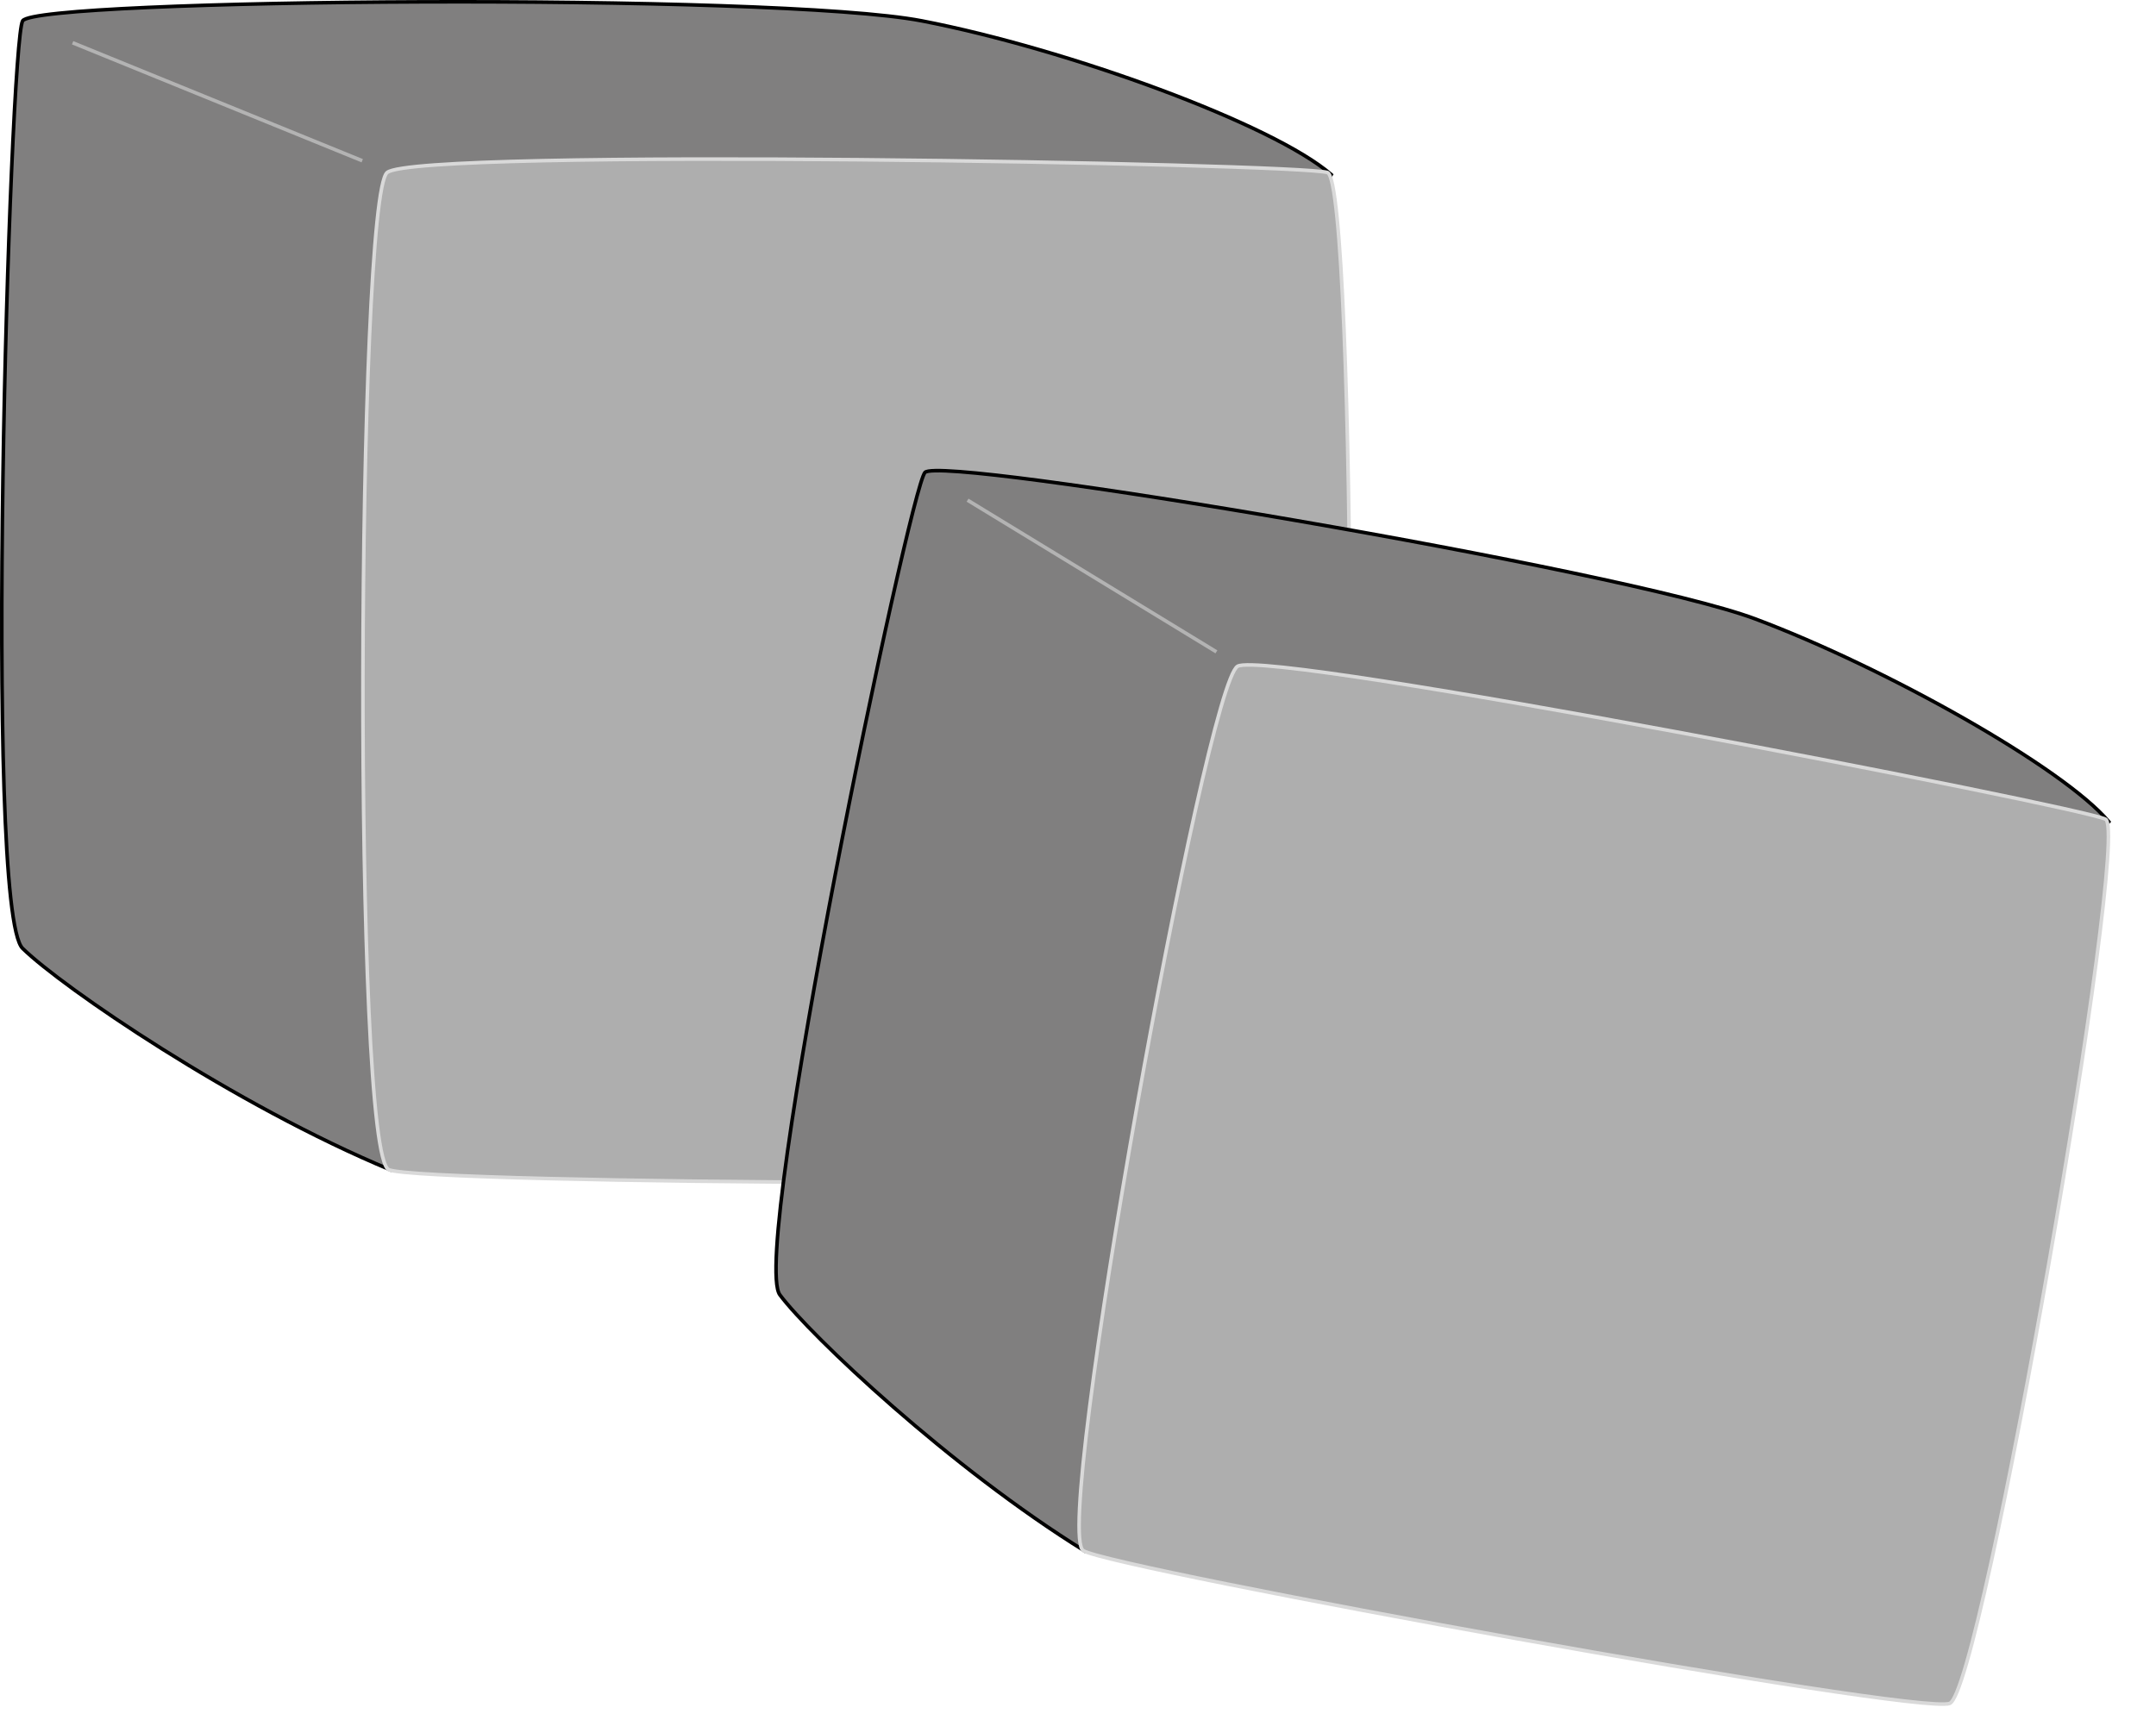
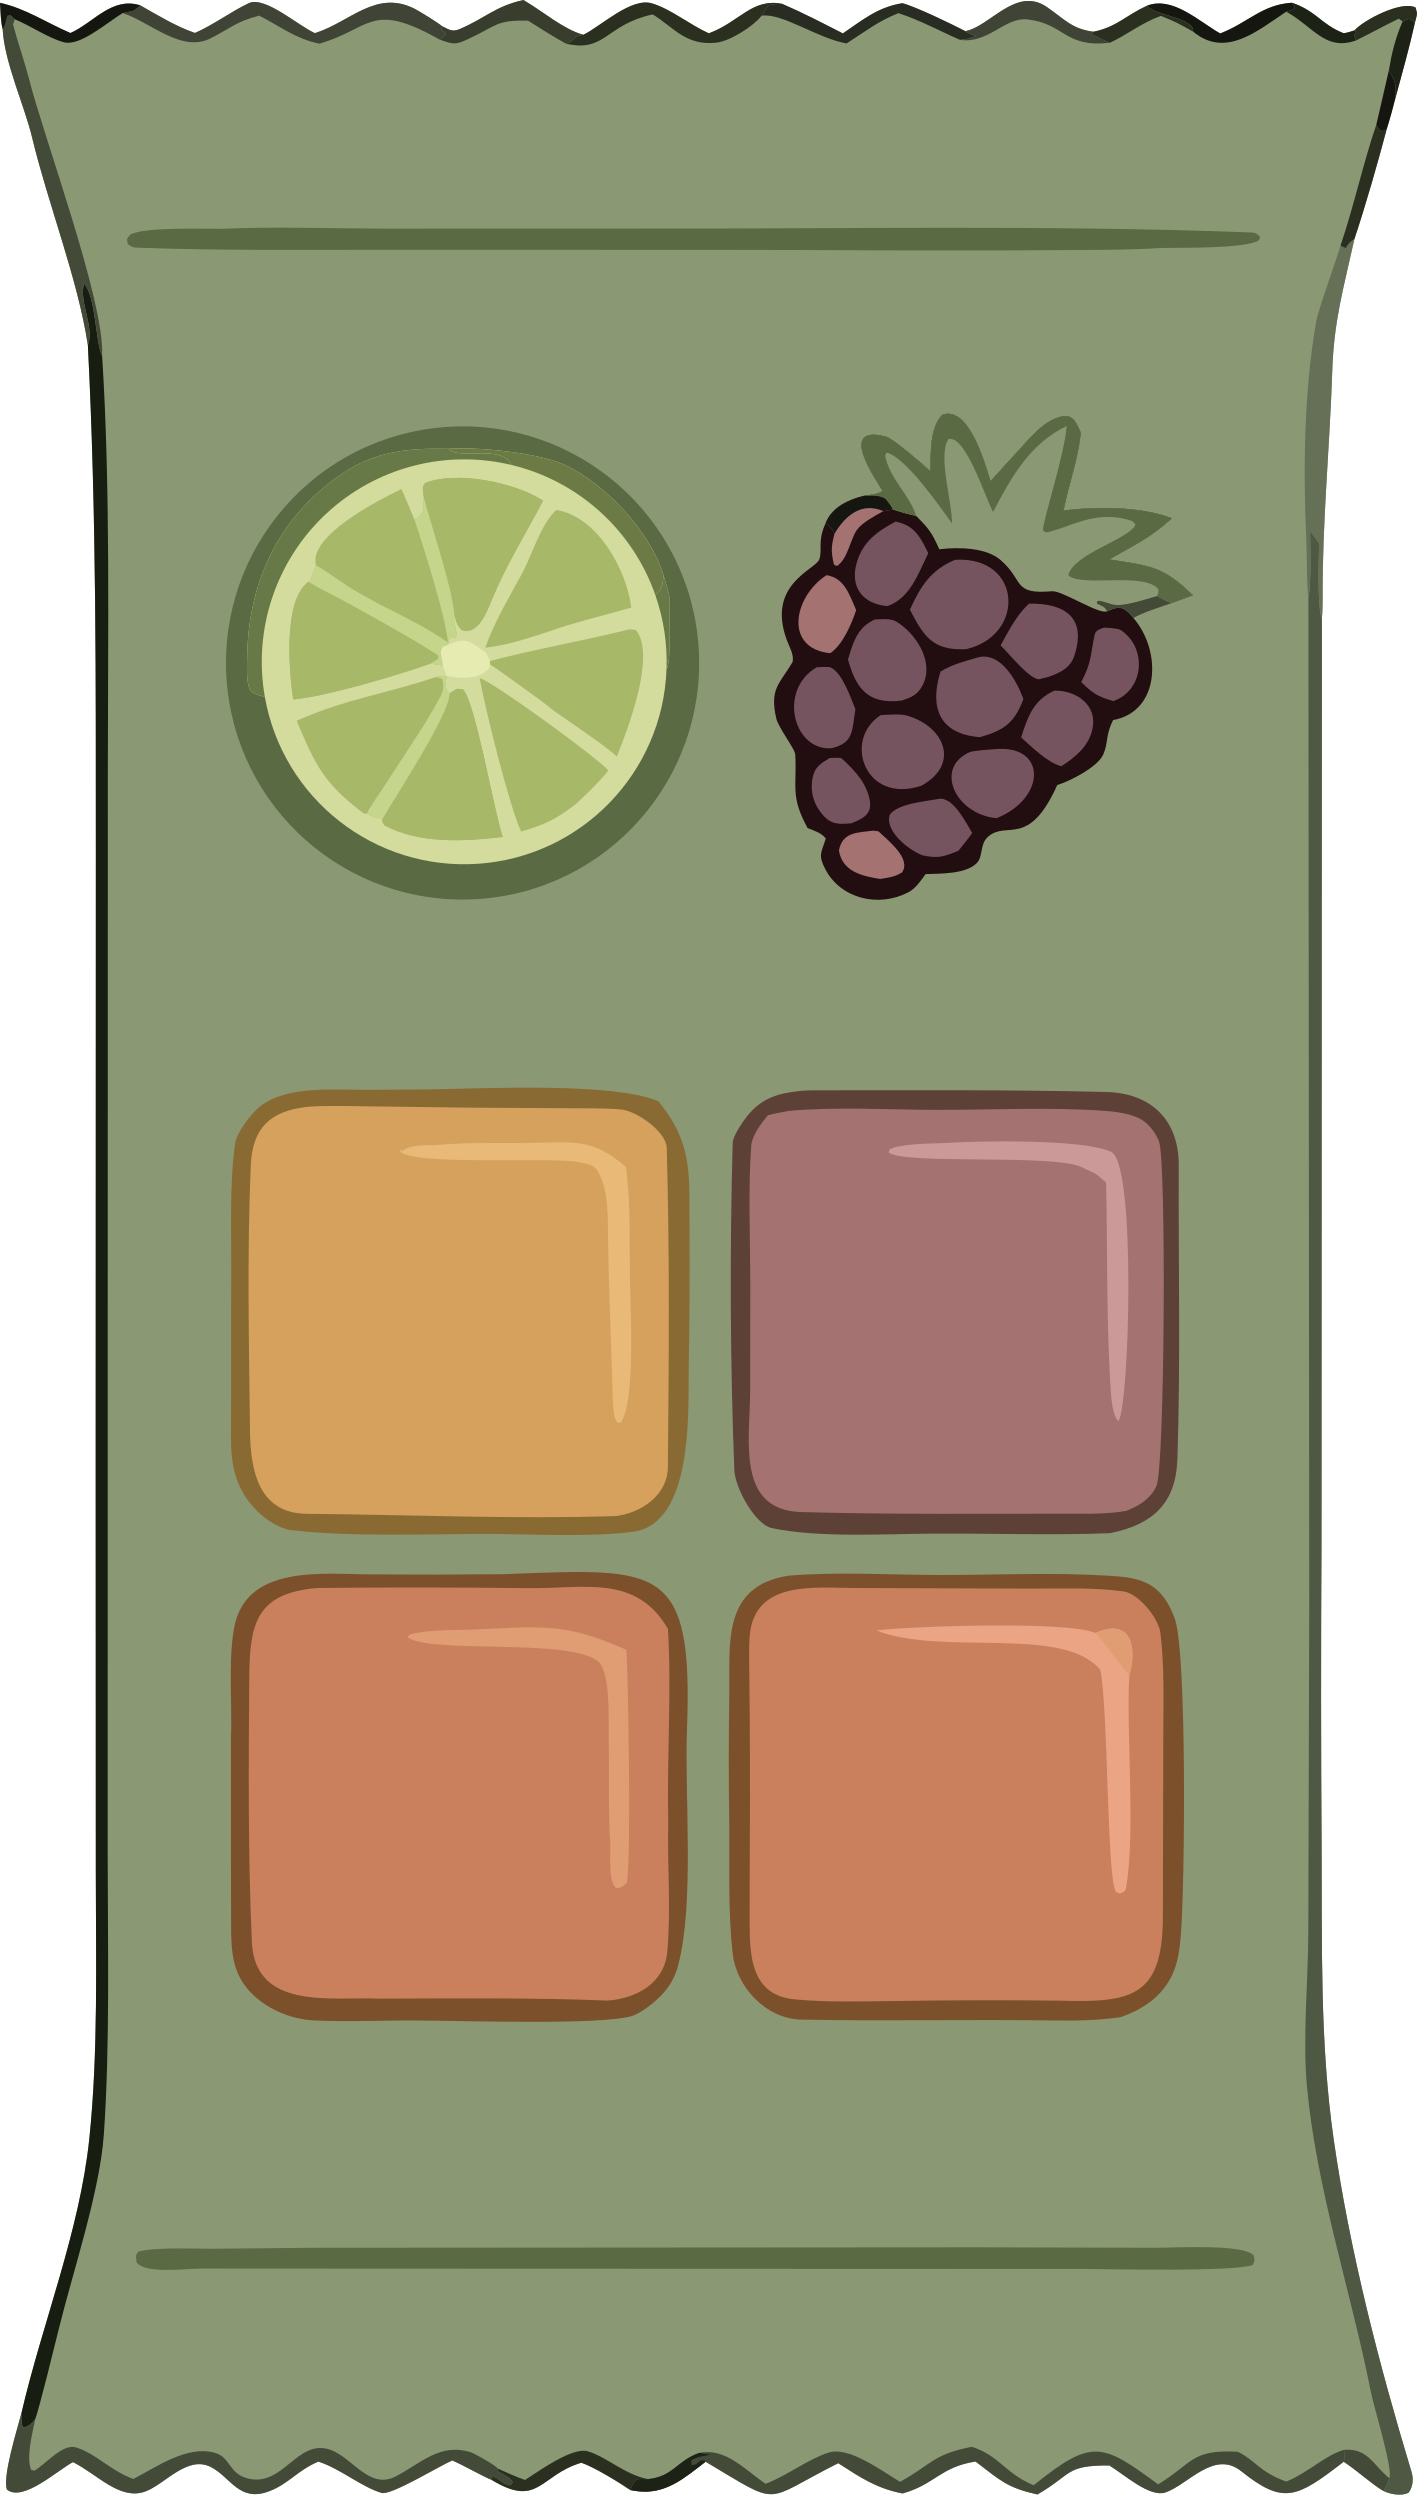
- <svg xmlns="http://www.w3.org/2000/svg" width="603" height="481" viewBox="0 0 603 481" fill="none">
-   <path d="M257.833 5.839C298.766 13.752 356.228 34.797 372.333 48.84L231.832 282.839L109.332 327.339C65.445 309.11 17.413 276.179 6.332 265.339C-4.748 254.5 2.709 12.119 6.332 5.839C9.956 -0.44 216.899 -2.073 257.833 5.839Z" fill="#807F7F" stroke="black" />
-   <path d="M371.275 327.265C362.361 332.687 119.032 331.253 108.775 327.265C98.519 323.277 99.806 55.278 108.275 48.265C116.745 41.252 363.284 45.712 371.275 48.265C379.267 50.818 380.19 321.843 371.275 327.265Z" fill="#D9D9D9" />
-   <path d="M371.275 327.265C362.361 332.687 119.032 331.253 108.775 327.265C98.519 323.277 99.806 55.278 108.275 48.265C116.745 41.252 363.284 45.712 371.275 48.265C379.267 50.818 380.19 321.843 371.275 327.265Z" fill="black" fill-opacity="0.2" />
-   <path d="M371.275 327.265C362.361 332.687 119.032 331.253 108.775 327.265C98.519 323.277 99.806 55.278 108.275 48.265C116.745 41.252 363.284 45.712 371.275 48.265C379.267 50.818 380.19 321.843 371.275 327.265Z" stroke="#D9D9D9" />
-   <line x1="101.311" y1="44.963" x2="20.311" y2="11.963" stroke="#B3B3B3" />
-   <path d="M490.83 173.116C527.376 186.793 577.126 214.805 589.795 229.876L423.528 414.472L303.499 433.988C265.839 410.683 226.652 373.669 218.119 362.255C209.587 350.841 254.361 137.161 258.687 132.183C263.014 127.205 454.284 159.439 490.83 173.116Z" fill="#807F7F" stroke="black" />
-   <path d="M545.293 476.555C536.217 479.911 311.841 439.037 302.997 433.831C294.153 428.626 337.238 191.228 346.152 186.389C355.066 181.55 581.932 225.63 588.91 229.194C595.887 232.758 554.369 473.198 545.293 476.555Z" fill="#D9D9D9" />
-   <path d="M545.293 476.555C536.217 479.911 311.841 439.037 302.997 433.831C294.153 428.626 337.238 191.228 346.152 186.389C355.066 181.55 581.932 225.63 588.91 229.194C595.887 232.758 554.369 473.198 545.293 476.555Z" fill="black" fill-opacity="0.2" />
-   <path d="M545.293 476.555C536.217 479.911 311.841 439.037 302.997 433.831C294.153 428.626 337.238 191.228 346.152 186.389C355.066 181.55 581.932 225.63 588.91 229.194C595.887 232.758 554.369 473.198 545.293 476.555Z" stroke="#D9D9D9" />
-   <line y1="-0.5" x2="81.525" y2="-0.5" transform="matrix(-0.853808 -0.520587 0.544409 -0.83882 340.486 181.949)" stroke="#B3B3B3" />
+ <svg xmlns="http://www.w3.org/2000/svg" width="147" height="258" viewBox="0 0 147 258" fill="none">
+   <path d="M45.621 2.703C46.292 3.023 46.652 3.335 47.419 3.009C50.082 1.874 51.074 0.658 54.014 0C56.001 1.154 58.197 3.065 60.207 3.59C62.021 2.701 65.124 -0.295 67.281 0.346C69.221 0.923 71.164 2.544 73.152 3.439C76.336 2.259 77.593 -0.209 80.709 0.391C82.881 1.327 84.881 2.372 86.982 3.449C89.073 2.027 90.575 0.748 93.114 0.329C94.36 0.623 98.271 2.502 99.611 3.212C102.131 2.781 104.84 -1.469 108.032 0.722C109.832 1.957 110.63 3.001 112.842 3.273C115.21 2.804 116.17 1.599 118.36 0.594C120.984 -0.448 123.689 2.181 125.922 3.452C128.788 2.354 130.24 0.465 133.34 0.282C135.867 1.154 136.336 2.497 138.602 3.402C138.781 3.474 139.557 3.211 139.794 3.131C140.615 2.142 144.633 -0.006 146.095 0.783C146.333 1.588 146.229 1.445 146.013 2.368C145.447 4.93 144.714 7.524 144.025 10.061C143.73 11.201 143.456 12.227 143.102 13.354C142.218 16.69 140.875 21.408 139.775 24.666C138.675 29.672 137.655 33.067 137.488 38.286C137.238 46.075 136.45 53.882 136.496 61.696C136.492 62.393 136.484 63.15 136.419 63.844L136.38 159.446C136.317 169.856 136.321 180.266 136.392 190.678C136.45 200.774 136.197 210.784 137.641 220.818C139.301 232.345 142.295 243.932 145.661 255.072C145.891 255.831 145.829 256.575 145.383 257.232C144.656 257.648 143.435 257.402 142.722 257.045C141.495 256.309 140.072 254.974 138.669 254.053C133.81 257.802 132.476 258.528 128.085 255.021C125.303 252.798 122.601 256.418 120.287 257.217C118.659 257.779 116.032 255.372 114.472 254.432C109.912 254.426 110.726 255.302 107.06 257.431C103.877 256.711 103.277 255.997 100.674 254.03C97.056 254.58 96.443 256.422 93.141 257.324C90.476 256.817 88.749 255.649 86.504 254.201C78.537 258.208 80.789 258.774 72.815 254.049C70.616 255.745 68.682 257.449 65.784 257.09C65.539 257.059 65.294 257.021 65.05 256.975C63.855 256.157 61.279 254.584 59.993 254.154C55.686 255.439 55.58 258.864 50.743 255.929C49.828 255.566 47.923 254.463 46.679 253.918C45.51 254.393 40.371 257.545 39.399 257.271C37.422 256.717 35.167 254.808 32.949 254.067L32.853 254.037C30.683 254.951 29.771 256.358 27.743 257.111C24.676 258.251 23.812 255.655 21.776 254.605C19.34 253.345 17.055 256.356 15.009 257.117C12.384 258.089 10.046 255.345 7.534 254.09C5.975 254.888 2.374 258.265 0.709 256.92C0.252 255.544 1.771 250.714 2.202 249.08C4.345 239.802 8.224 230.305 9.222 220.677C10.152 211.692 9.888 202.263 9.887 193.217L9.874 151.391L9.891 88.197C9.883 70.435 9.97 53.376 9.07 35.635C8.022 28.745 4.961 21.064 3.31 14.179C2.523 10.901 0.443 6.383 0.278 3.04C0.077 2.31 0.048 1.084 0 0.292C2.626 0.865 4.726 2.31 7.268 3.408C9.652 2.352 11.551 -0.378 14.479 0.554C16.282 1.577 18.169 2.733 20.121 3.402C22.069 2.539 23.822 1.206 25.67 0.33C27.325 -0.454 30.796 2.669 32.494 3.419L32.588 3.39C36.124 2.265 38.83 -1.122 42.811 0.918C43.286 1.161 45.244 2.365 45.621 2.703Z" fill="#8B9874" />
+   <path d="M135.203 54.796C135.507 55.202 135.841 55.633 136.128 56.047C136.108 57.722 135.927 62.618 136.419 63.844L136.38 159.446C136.317 169.856 136.321 180.266 136.392 190.678C136.45 200.774 136.197 210.784 137.641 220.818C139.301 232.346 142.295 243.932 145.661 255.072C145.891 255.831 145.829 256.576 145.383 257.232C144.656 257.648 143.435 257.402 142.722 257.045C143.049 256.713 143.196 256.2 143.372 255.751C143.82 255.007 141.781 248.391 141.486 246.904C139.419 236.449 135.859 225.937 134.877 215.328C134.427 210.462 134.984 204.617 135.017 199.652L135.115 165.455L135.026 61.684C135.338 60.351 135.212 56.355 135.203 54.796Z" fill="#4F5842" />
+   <path d="M9.07 35.635C9.772 33.72 8.128 31.236 8.67 29.259C9.908 30.588 9.828 35.276 10.541 36.724C11.415 50.568 11.128 65.55 11.128 79.473L11.115 142.708L11.113 191.482C11.116 200.856 11.359 211.013 10.717 220.277C10.31 226.156 7.485 234.569 6.069 240.342C5.724 241.746 4.011 248.725 3.634 249.654C3.323 250.064 2.851 250.528 2.338 250.511C2.198 249.927 2.209 249.666 2.202 249.08C4.345 239.802 8.224 230.305 9.222 220.677C10.152 211.692 9.888 202.263 9.887 193.217L9.874 151.391L9.891 88.197C9.883 70.435 9.97 53.376 9.07 35.635Z" fill="#171D10" />
+   <path d="M100.289 252.509C103.153 253.423 103.694 255.236 106.671 256.477C112.722 251.611 113.721 252.117 119.522 256.387C123.105 254.199 122.924 252.755 127.73 253.019C129.627 253.944 129.952 255.099 132.745 256.1C135.047 255.156 136.767 253.372 138.705 252.823C138.72 253.173 138.784 253.743 138.669 254.053C133.81 257.802 132.476 258.528 128.085 255.021C125.303 252.798 122.601 256.418 120.287 257.217C118.659 257.779 116.032 255.372 114.472 254.432C109.912 254.426 110.726 255.302 107.06 257.431C103.877 256.711 103.277 255.997 100.674 254.031C97.056 254.58 96.443 256.422 93.141 257.324C90.476 256.818 88.749 255.649 86.504 254.201C78.537 258.208 80.789 258.774 72.815 254.049C70.616 255.745 68.682 257.449 65.784 257.09C65.539 257.06 65.294 257.021 65.05 256.975C65.602 255.702 65.586 255.831 66.868 255.848C69.449 255.599 69.84 253.963 72.147 253.145C74.814 252.552 76.874 254.863 79.007 256.332C81.213 255.487 83.359 253.805 85.496 253.11C87.599 252.429 90.9 254.945 92.889 256.124C96.137 254.342 96.226 253.303 100.289 252.509Z" fill="#444A38" />
+   <path d="M66.868 255.847C69.449 255.599 69.84 253.963 72.147 253.145L73.32 253.335C72.619 253.458 71.915 253.51 71.343 253.916L71.361 254.408C71.226 254.135 71.267 254.287 71.349 253.92L71.367 254.414C71.831 254.377 71.906 254.252 72.284 253.934L72.663 253.909L72.815 254.049C70.616 255.745 68.682 257.449 65.784 257.09C65.539 257.059 65.294 257.021 65.05 256.975C65.602 255.702 65.586 255.831 66.868 255.847Z" fill="#1D2217" />
+   <path d="M2.202 249.08C2.209 249.666 2.198 249.927 2.338 250.511C2.851 250.528 3.323 250.064 3.634 249.654C3.351 251.049 2.684 253.639 3.213 254.882L3.553 254.972C4.801 254.231 6.501 252.105 7.913 252.589C10.069 253.323 11.326 254.935 13.763 255.831C16.206 254.555 19.36 252.314 22.203 253.138C23.849 253.616 23.572 255.357 25.734 255.815C29.241 256.555 30.68 251.754 33.968 252.775C36.363 253.52 38.089 257.051 40.897 255.534C43.423 254.219 45.421 252.076 48.553 253.067C49.034 253.218 51.15 254.426 51.402 254.771L51.396 255.052C51.959 255.38 52.695 255.671 52.931 256.178L52.674 256.5C51.624 256.305 51.354 255.521 50.761 255.63L50.743 255.929C49.828 255.566 47.923 254.463 46.679 253.918C45.51 254.393 40.371 257.546 39.399 257.271C37.422 256.717 35.167 254.808 32.949 254.067L32.853 254.037C30.683 254.951 29.771 256.358 27.743 257.111C24.676 258.251 23.812 255.655 21.776 254.605C19.34 253.346 17.055 256.356 15.009 257.117C12.384 258.089 10.046 255.345 7.534 254.09C5.975 254.888 2.374 258.265 0.709 256.92C0.252 255.544 1.771 250.714 2.202 249.08Z" fill="#444A38" />
+   <path d="M138.341 25.347C138.457 25.425 138.745 25.55 138.884 25.616C139.156 25.118 139.306 24.985 139.775 24.666C138.675 29.672 137.655 33.067 137.488 38.286C137.238 46.075 136.45 53.882 136.496 61.696C136.492 62.393 136.484 63.15 136.419 63.844C135.927 62.618 136.108 57.722 136.128 56.047C135.841 55.633 135.507 55.202 135.203 54.796C135.212 56.355 135.338 60.351 135.026 61.684C134.819 60.109 134.889 57.312 134.806 55.543C134.473 48.406 134.594 40.366 135.803 33.313C136.037 31.943 137.81 27.132 138.341 25.347Z" fill="#667056" />
+   <path d="M0.278 3.04C0.586 2.572 0.627 2.192 0.751 1.647L1.066 1.553L1.526 1.993C1.478 2.127 1.419 2.294 1.347 2.495C1.723 4.024 2.597 6.562 2.957 7.997C4.522 14.23 10.818 31.099 10.541 36.724C9.828 35.276 9.908 30.588 8.67 29.259C8.128 31.236 9.772 33.72 9.07 35.635C8.022 28.745 4.961 21.064 3.31 14.179C2.523 10.901 0.443 6.383 0.278 3.04Z" fill="#444A38" />
+   <path d="M32.494 3.419L32.588 3.39C36.124 2.265 38.83 -1.122 42.811 0.918C43.286 1.161 45.244 2.365 45.621 2.703L45.564 3.075L46.04 3.476C45.757 3.854 45.773 3.838 45.37 4.085L44.915 3.834C38.256 0.189 38.212 2.971 32.979 4.507C30.499 4.012 29.035 2.78 26.743 1.611C24.261 2.283 23.966 2.82 21.728 3.958C18.786 5.455 15.677 2.419 12.835 1.409L12.658 1.347C13.866 1.068 13.672 1.279 14.479 0.554C16.282 1.577 18.169 2.733 20.121 3.402C22.069 2.539 23.822 1.206 25.67 0.33C27.325 -0.454 30.796 2.669 32.494 3.419Z" fill="#3F4437" />
+   <path d="M73.152 3.439C76.336 2.259 77.593 -0.209 80.709 0.391C79.344 0.473 79.308 0.34 78.597 1.621C77.789 2.678 75.341 4.272 73.858 4.413C70.748 4.708 69.545 2.835 67.364 1.487C62.496 2.529 62.468 5.48 58.396 4.496C59.426 4.161 59.136 3.728 60.207 3.59C62.021 2.701 65.124 -0.295 67.281 0.346C69.221 0.923 71.164 2.544 73.152 3.439Z" fill="#2A2F1F" />
+   <path d="M86.982 3.449C89.073 2.027 90.575 0.748 93.114 0.329C94.36 0.623 98.271 2.502 99.611 3.212C99.998 3.496 100.303 3.593 100.752 3.739L100.084 3.949L100.228 3.686L100.166 3.973L99.075 4.114C96.953 3.193 94.889 2.052 92.711 1.358C90.559 2.225 89.301 3.249 87.365 4.486C84.327 3.943 80.689 1.299 78.597 1.621C79.308 0.34 79.344 0.473 80.709 0.391C82.881 1.327 84.881 2.372 86.982 3.449Z" fill="#282C23" />
+   <path d="M45.621 2.703C46.292 3.023 46.652 3.335 47.419 3.009C50.082 1.874 51.074 0.658 54.014 0C56.001 1.154 58.197 3.065 60.207 3.59C59.136 3.728 59.426 4.161 58.396 4.496C57.076 3.775 55.777 2.936 54.5 2.136C51.214 2.048 51.325 2.625 48.387 3.997C46.958 4.665 46.823 4.59 45.37 4.085C45.773 3.838 45.757 3.854 46.04 3.476L45.564 3.075L45.621 2.703Z" fill="#383D2D" />
+   <path d="M99.611 3.212C102.131 2.781 104.84 -1.469 108.032 0.722C109.832 1.957 110.63 3.001 112.842 3.273L112.655 3.518C113.161 3.768 114.055 4.241 114.55 4.41C109.826 4.968 109.884 2.42 106.021 2.004C103.682 1.752 102.012 4.541 99.075 4.114L100.166 3.973L100.228 3.686L100.084 3.949L100.752 3.739C100.303 3.593 99.998 3.496 99.611 3.212Z" fill="#404436" />
+   <path d="M54.184 255.934C55.622 255.013 59.085 252.49 60.675 252.978C62.675 253.594 64.469 255.368 66.868 255.847C65.586 255.831 65.602 255.702 65.05 256.975C63.855 256.157 61.279 254.584 59.993 254.154C55.686 255.439 55.58 258.864 50.743 255.93L50.761 255.63C51.354 255.521 51.624 256.305 52.674 256.5L52.931 256.178C52.695 255.671 51.959 255.38 51.396 255.052L51.402 254.771C52.241 255.138 53.335 255.655 54.184 255.934Z" fill="#2A2F1F" />
+   <path d="M125.922 3.452C128.788 2.354 130.24 0.465 133.34 0.282L133.635 0.812C133.353 1.111 133.156 1.107 132.736 1.207C129.671 3.249 126.47 6.009 123.136 3.272C123.278 1.83 119.124 1.588 118.36 0.594C120.984 -0.448 123.689 2.181 125.922 3.452Z" fill="#151610" />
+   <path d="M7.268 3.408C9.652 2.352 11.551 -0.378 14.479 0.554C13.672 1.279 13.866 1.068 12.658 1.347C10.955 2.399 8.234 4.813 6.576 4.358C4.933 3.907 3.163 2.652 1.526 1.993L1.066 1.553L0.751 1.647C0.627 2.192 0.586 2.572 0.278 3.04C0.077 2.31 0.048 1.084 0 0.292C2.626 0.865 4.726 2.31 7.268 3.408Z" fill="#151610" />
+   <path d="M138.341 25.348C139.729 21.26 140.711 16.712 142.033 12.884L142.407 13.471C142.904 13.513 142.683 13.564 143.102 13.354C142.218 16.69 140.875 21.408 139.775 24.666C139.307 24.985 139.156 25.118 138.884 25.616C138.745 25.55 138.457 25.425 138.341 25.348Z" fill="#2A2F1F" />
+   <path d="M112.842 3.273C115.21 2.804 116.17 1.599 118.36 0.594C119.124 1.588 123.278 1.83 123.136 3.272C121.826 2.521 121.198 2.184 119.795 1.641C117.717 2.406 116.424 3.531 114.55 4.41C114.055 4.241 113.161 3.768 112.655 3.518L112.842 3.273Z" fill="#2A2F1F" />
+   <path d="M133.34 0.282C135.867 1.154 136.336 2.497 138.602 3.402C138.781 3.474 139.557 3.211 139.794 3.131L139.973 3.35L139.748 3.617L139.941 4.177C139.838 4.212 139.735 4.244 139.631 4.274C136.682 5.145 135.448 2.694 132.736 1.207C133.156 1.107 133.353 1.111 133.635 0.812L133.34 0.282Z" fill="#1D2217" />
+   <path d="M144.744 2.215L145.366 1.935C145.619 2.061 145.862 2.14 146.013 2.368C145.447 4.931 144.714 7.524 144.025 10.061C144.074 8.711 144.064 8.423 143.323 7.296C143.634 5.433 144.001 3.948 144.744 2.215Z" fill="#1D2217" />
+   <path d="M139.794 3.131C140.615 2.142 144.633 -0.006 146.095 0.783C146.333 1.588 146.229 1.445 146.013 2.368C145.862 2.14 145.619 2.061 145.366 1.935L144.744 2.215L144.354 1.925C142.838 2.655 141.422 3.446 139.941 4.177L139.748 3.617L139.973 3.35L139.794 3.131Z" fill="#2A2F1F" />
+   <path d="M138.705 252.823C141.151 252.624 141.683 254.363 143.372 255.751C143.196 256.2 143.049 256.713 142.722 257.045C141.495 256.309 140.072 254.974 138.669 254.053C138.784 253.743 138.72 253.173 138.705 252.823Z" fill="#444A38" />
+   <path d="M143.323 7.296C144.064 8.423 144.074 8.711 144.025 10.061C143.73 11.201 143.456 12.227 143.102 13.353C142.683 13.564 142.904 13.513 142.407 13.471L142.033 12.884L143.323 7.296Z" fill="#151610" />
+   <path d="M52.031 162.457C52.353 162.443 52.676 162.428 52.999 162.416C68.084 161.848 71.545 161.53 70.897 178.43C70.634 185.307 71.695 196.381 69.979 202.843C69.675 204.03 69.057 205.111 68.19 205.977C67.488 206.68 66.175 207.755 65.218 208.05C62.041 209.028 47.455 208.524 43.174 208.52C39.601 208.485 35.977 208.679 32.397 208.505C30.153 208.396 27.809 207.461 26.151 205.897C24.013 203.881 23.86 201.576 23.849 198.784C23.823 192.384 23.833 185.934 23.831 179.53C23.985 175.871 23.539 171.765 24.129 168.162C25.241 161.368 33.384 162.465 38.385 162.477C42.933 162.51 47.482 162.504 52.031 162.457Z" fill="#7B502B" />
+   <path d="M32.812 163.878C40.118 163.808 47.425 163.817 54.731 163.899C60.411 163.934 65.663 162.496 68.929 168.093C69.328 174.194 68.805 181.728 68.965 188.012C68.851 192.468 69.261 197.004 68.862 201.444C68.571 204.695 65.625 206.247 62.732 206.459C54.828 206.147 47.016 206.237 39.132 206.26C34.279 206.042 26.341 207.523 25.994 200.442C25.585 191.377 25.657 182.282 25.723 173.211C25.764 167.563 26.403 164.391 32.812 163.878Z" fill="#CA805D" />
+   <path d="M48.575 168.183C55.978 167.855 58.148 167.408 64.639 170.256C64.834 172.738 65.169 192.831 64.668 194.338C64.055 194.822 64.271 194.79 63.571 194.855C62.785 194.178 62.994 191.611 62.989 190.524C62.746 186.781 62.896 182.996 62.818 179.253C62.782 177.555 63.048 172.502 61.686 171.431C58.606 169.009 44.383 170.724 42.053 168.96L42.29 168.687C44.078 168.179 46.65 168.226 48.575 168.183Z" fill="#E09C73" />
+   <path d="M44.707 112.417C50.407 112.322 63.337 111.695 67.941 113.646C71.663 118.193 71.074 121.348 71.159 127.173C71.185 132.006 71.156 136.838 71.071 141.67C71.017 145.707 71.529 157.215 65.372 158.072C61.123 158.663 54.649 158.312 50.198 158.3C44.03 158.312 36.08 158.626 29.992 157.904C28.935 157.779 27.459 156.839 26.68 156.082C24.281 153.75 23.81 151.255 23.834 148.042C23.875 142.47 23.826 137.027 23.863 131.439C23.891 127.164 23.664 122.207 24.267 118C24.415 116.965 25.581 115.429 26.302 114.671C28.869 111.97 34.162 112.471 37.691 112.471C40.03 112.465 42.369 112.447 44.707 112.417Z" fill="#896A33" />
+   <path d="M31.669 114.236C32.981 114.072 36.48 114.155 37.872 114.173L48.571 114.311L58.704 114.37C60.465 114.38 62.38 114.351 64.117 114.497C65.683 114.657 68.759 116.772 68.807 118.45C69.118 129.405 69.027 140.449 68.926 151.409C68.899 154.284 66.207 156.113 63.592 156.456C53.166 156.791 42.124 156.319 31.664 156.225C26.678 156.18 25.846 151.751 25.798 147.633C25.695 138.569 25.488 129.287 25.883 120.224C26.063 116.389 27.896 114.657 31.669 114.236Z" fill="#D6A15D" />
+   <path d="M44.999 118.166C48.635 117.824 52.484 118.035 56.135 117.922C60.028 117.802 61.611 117.871 64.598 120.437C64.617 120.565 64.635 120.692 64.651 120.82C65.092 124.29 64.943 129.022 65.024 132.578C65.088 135.374 65.566 144.865 64.044 146.829L63.724 146.828C63.294 146.297 63.316 145.466 63.258 144.759C63.064 138.696 62.802 132.646 62.736 126.574C62.717 124.754 62.639 122.446 61.677 120.856C61.258 120.164 60.563 120.116 59.867 119.951C57.227 119.327 42.368 120.401 41.194 118.756L41.485 118.628L41.341 118.92C42.205 118.082 43.766 118.204 44.999 118.166Z" fill="#E9B977" />
+   <path d="M81.429 162.605C86.517 162.188 91.896 162.531 97.012 162.539C102.775 162.547 108.666 162.25 114.411 162.617C115.689 162.699 117.005 162.781 118.192 163.306C119.771 164.003 120.638 165.427 121.222 166.997C122.52 170.488 122.275 195.128 121.852 199.816C121.732 201.151 121.569 202.531 120.995 203.758C119.91 206.077 117.963 207.353 115.627 208.181C113.215 208.513 110.917 208.55 108.485 208.513C99.913 208.386 91.233 208.6 82.68 208.421C79.032 208.343 76.001 205.05 75.61 201.615C75.123 197.32 75.295 192.61 75.262 188.282C75.191 183.836 75.192 179.39 75.264 174.944C75.33 169.6 74.471 163.646 81.429 162.605Z" fill="#7B502B" />
+   <path d="M88.36 163.884L106.147 163.944C109.323 163.954 112.869 163.794 115.989 164.239C117.534 164.495 119.557 167.004 119.746 168.462C120.194 171.921 120.054 175.799 120.051 179.275L120.01 198.013C119.936 206.081 116.728 206.684 109.472 206.467C103.725 206.401 97.977 206.413 92.23 206.506C88.797 206.543 85.424 206.651 82.01 206.333C76.943 205.864 77.388 200.784 77.367 196.976C77.355 194.853 77.376 192.704 77.381 190.575C77.418 184.242 77.397 177.908 77.316 171.575C77.313 170.674 77.292 169.741 77.366 168.843C77.85 162.978 84.202 163.893 88.36 163.884Z" fill="#CA805D" />
+   <path d="M90.44 168.261C94.088 167.81 110.28 167.272 113.023 168.521C116.763 166.874 117.374 170.012 116.553 172.871C116.18 178.158 117.227 189.228 116.196 194.874C116.126 195.255 115.818 195.315 115.521 195.409L115.13 195.194C114.227 193.405 114.38 176.7 113.566 172.354C109.753 167.672 97.286 170.953 90.44 168.261Z" fill="#EBA584" />
+   <path d="M113.023 168.521C116.763 166.874 117.374 170.012 116.553 172.871C116.057 172.491 114.065 169.538 113.023 168.521Z" fill="#E09C73" />
+   <path d="M82.508 112.592C83.2 112.516 84.072 112.521 84.781 112.521C94.57 112.52 104.372 112.449 114.157 112.692C118.794 112.807 121.667 115.575 121.647 120.279C121.604 130.372 121.84 140.493 121.508 150.578C121.357 155.161 118.943 157.357 114.533 158.226C108.554 158.456 102.482 158.236 96.329 158.269C91.5 158.294 84.414 158.731 79.635 157.695C77.938 157.326 75.853 153.565 75.782 151.703C75.353 140.522 75.306 129.11 75.614 117.922C75.632 117.254 76.663 115.731 77.097 115.193C78.607 113.32 80.253 112.839 82.508 112.592Z" fill="#5D4036" />
+   <path d="M81.368 114.65C86.39 114.187 91.675 114.535 96.734 114.538C102.417 114.542 108.309 114.24 113.967 114.636C115.139 114.718 116.411 114.896 117.488 115.373C118.436 115.793 119.253 116.86 119.615 117.809C120.368 119.776 120.219 151.408 119.346 153.346C118.747 154.677 117.553 155.412 116.241 155.913C115.923 155.974 115.603 156.023 115.281 156.062C114.068 156.208 112.684 156.226 111.452 156.216C101.856 156.206 92.28 156.317 82.689 156.045C75.95 155.854 77.392 148.589 77.416 143.584L77.43 132.301C77.422 127.863 77.199 122.691 77.525 118.257C77.604 117.178 78.552 115.929 79.243 115.097C79.919 114.911 80.674 114.783 81.368 114.65Z" fill="#A37271" />
+   <path d="M97.456 117.961C101.15 117.719 111.872 117.536 114.689 118.88C117.282 120.119 116.55 145.177 115.42 146.667C114.652 145.922 114.65 143.469 114.554 142.308C114.176 135.118 114.299 129.1 114.152 122.043C112.686 120.713 113.042 121.191 111.701 120.485C108.931 119.026 93.215 120.252 91.706 118.926L91.812 118.625C92.855 118.012 96.059 118.028 97.456 117.961Z" fill="#CB9A98" />
+   <path d="M44.993 44.16C58.41 42.642 70.511 52.304 72.002 65.724C73.493 79.144 63.807 91.225 50.385 92.69C36.999 94.15 24.959 84.497 23.473 71.115C21.986 57.733 31.614 45.674 44.993 44.16Z" fill="#5A6A43" />
+   <path d="M46.264 46.316C49.308 46.082 55.783 46.756 58.439 48.043C62.56 50.042 67.172 54.934 68.482 59.4C68.601 59.79 69.094 61.364 69.083 61.675C69.042 62.875 69.329 68.278 68.785 69.07C68.391 79.749 60.001 88.409 49.34 89.142C38.679 89.875 29.184 82.445 27.332 71.92C26.705 71.75 26.355 71.698 25.833 71.29C25.4 70.418 25.493 68.976 25.501 68.03C25.564 60.194 28.661 53.446 35.196 48.956C38.641 46.589 42.102 46.222 46.264 46.316Z" fill="#D3DC9C" />
+   <path d="M27.332 71.92C26.705 71.75 26.355 71.698 25.833 71.29C25.4 70.418 25.493 68.975 25.501 68.03C25.564 60.194 28.661 53.446 35.196 48.956C38.641 46.589 42.102 46.222 46.264 46.316C47.5 47.562 51.639 45.772 52.812 47.991C45.963 46.337 38.742 48.247 33.605 53.07C28.469 57.894 26.11 64.981 27.332 71.92Z" fill="#677946" />
+   <path d="M46.264 46.316C49.308 46.082 55.783 46.756 58.439 48.043C62.56 50.042 67.172 54.934 68.482 59.4C68.364 60.366 68.402 60.694 67.67 61.349L67.649 61.465C65.321 54.74 59.73 49.662 52.812 47.991C51.639 45.772 47.5 47.562 46.264 46.316Z" fill="#6C7B46" />
+   <path d="M68.482 59.4C68.601 59.79 69.094 61.364 69.083 61.675C69.042 62.875 69.329 68.278 68.785 69.07C68.88 66.486 68.495 63.908 67.649 61.465L67.67 61.349C68.402 60.694 68.364 60.366 68.482 59.4Z" fill="#677946" />
+   <path d="M43.733 51.323C43.665 50.501 43.493 50.351 43.891 49.838C47.108 48.566 53.19 49.781 56.045 51.672C54.252 55.102 52.228 58.316 50.741 61.938C50.203 63.247 49.314 65.579 47.652 65.026C47.127 64.448 47.106 64.229 46.9 63.483C46.715 64.515 47.318 65.118 47.036 65.805C46.733 65.843 46.749 65.831 46.456 65.733C46.338 66.072 46.3 66.203 46.225 66.553C45.548 66.833 45.745 66.636 45.47 67.272L45.702 68.679L44.392 68.491C41.128 69.666 33.587 71.898 30.258 72.184C29.84 69.364 29.175 61.917 31.848 60.036L32.042 59.908C32.199 59.37 32.406 58.874 32.61 58.354C31.774 55.278 39.188 51.552 41.429 50.464C41.903 51.523 42.355 52.592 42.786 53.67C43.872 52.959 43.683 52.582 43.733 51.323Z" fill="#A8B869" />
+   <path d="M43.733 51.323C43.665 50.501 43.493 50.351 43.891 49.838C47.108 48.566 53.19 49.781 56.045 51.672C54.252 55.102 52.228 58.316 50.741 61.938C50.203 63.247 49.314 65.579 47.652 65.026C47.127 64.448 47.106 64.229 46.9 63.483C46.642 60.509 44.524 54.347 43.733 51.323Z" fill="#A8B869" />
+   <path d="M31.848 60.036L31.959 60.108C33.238 60.922 34.718 61.57 36.052 62.314C39.076 64.001 42.338 65.765 45.24 67.647L45.236 67.992C44.979 68.151 44.66 68.361 44.392 68.491C41.128 69.666 33.587 71.898 30.258 72.184C29.84 69.364 29.175 61.917 31.848 60.036Z" fill="#A8B869" />
+   <path d="M43.733 51.323C44.524 54.347 46.643 60.509 46.9 63.483C46.715 64.515 47.318 65.118 47.036 65.805C46.733 65.843 46.749 65.831 46.456 65.733C46.338 66.072 46.3 66.203 46.225 66.553C45.548 66.833 45.745 66.636 45.47 67.272L45.702 68.679L44.392 68.491C44.66 68.361 44.979 68.151 45.236 67.992L45.24 67.647C42.338 65.765 39.076 64.001 36.052 62.314C34.718 61.57 33.238 60.922 31.959 60.108L31.848 60.036L32.042 59.908C32.199 59.371 32.406 58.874 32.61 58.354C32.93 58.453 35.31 60.117 35.776 60.42C39.078 62.57 43.048 64.042 46.232 66.305C46.05 63.884 43.7 56.339 42.786 53.67C43.872 52.959 43.683 52.582 43.733 51.323Z" fill="#C6D58C" />
+   <path d="M44.971 69.868C45.216 69.778 45.782 69.769 46.069 69.75C46.025 70.39 45.899 70.924 46.221 71.44L46.393 71.56C47.221 71.067 46.998 71.022 47.774 71.146C49.023 72.288 50.985 83.731 51.881 86.375C47.91 86.841 43.327 87.118 39.668 85.172C39.533 84.92 39.476 84.871 39.426 84.592L39.313 84.434C38.747 84.443 38.38 84.205 37.861 83.958L37.542 83.957C33.422 80.847 32.538 78.97 30.617 74.381C35.822 72.066 40.003 71.581 44.971 69.868Z" fill="#A8B869" />
+   <path d="M46.393 71.56C47.221 71.067 46.998 71.022 47.774 71.146C49.023 72.288 50.985 83.731 51.881 86.375C47.91 86.841 43.327 87.118 39.668 85.172C39.533 84.92 39.476 84.871 39.426 84.592C40.85 82.11 46.403 73.729 46.393 71.56Z" fill="#A8B869" />
+   <path d="M44.971 69.868C45.216 69.778 45.782 69.769 46.069 69.75C46.025 70.39 45.899 70.924 46.221 71.44L46.393 71.56C46.403 73.729 40.85 82.11 39.426 84.592L39.313 84.434C38.748 84.443 38.38 84.205 37.861 83.958C38.124 83.323 39.25 81.788 39.705 81.067C41.54 78.157 43.593 75.272 45.253 72.266C45.703 71.451 45.902 70.896 45.62 70.055L44.971 69.868Z" fill="#C6D58C" />
+   <path d="M57.413 52.627C61.655 53.315 64.649 58.753 65.151 62.702C62.588 63.431 58.955 64.328 56.552 65.201C54.277 65.923 52.448 66.577 50.074 66.843C51.055 64.081 52.54 61.673 53.922 59.096C54.949 57.181 55.839 54.027 57.413 52.627Z" fill="#A8B869" />
+   <path d="M64.812 64.982C65.185 64.905 65.269 64.948 65.63 65.033C67.749 67.583 64.76 75.358 63.654 78.066C62.661 77.096 58.367 74.212 56.97 73.22C56.492 72.715 50.909 68.764 50.212 68.309C54.728 67.094 60.059 66.153 64.812 64.982Z" fill="#A8B869" />
+   <path d="M49.501 69.987C50.779 70.281 61.383 77.995 62.795 79.511C61.824 80.725 60.615 81.842 59.492 82.929C57.327 84.576 56.356 85.058 53.776 85.816C52.571 83.227 50.081 73.211 49.501 69.987Z" fill="#A8B869" />
+   <path d="M46.225 66.553C48.142 65.682 48.442 66.191 50.116 67.317C50.579 68.227 50.594 67.954 50.537 68.881C49.636 70.165 47.427 70.048 46.069 69.75L45.702 68.679L45.47 67.272C45.745 66.636 45.548 66.833 46.225 66.553Z" fill="#E5EBB1" />
+   <path d="M96.008 48.631C96.074 46.764 95.922 44.181 97.242 42.805C99.98 41.83 101.615 47.738 102.22 49.661C103.077 48.742 103.937 47.744 104.774 46.863C106.14 45.424 107.722 43.248 109.773 42.948C110.84 42.792 111.193 43.938 111.536 44.651C111.234 47.573 110.299 49.895 109.75 52.702C113.071 52.236 117.824 52.272 120.932 53.487C118.709 55.518 117.082 56.243 114.457 57.728C118.571 58.394 119.989 58.357 123.099 61.437L120.884 62.239C119.99 62.538 117.686 63.286 116.96 63.771C119.871 67.092 119.784 73.412 114.868 74.315C114.06 75.938 114.401 76.604 113.856 77.86C113.308 79.124 110.504 80.59 109.108 81.013C106.156 87.597 103.912 84.645 101.976 86.341C101.073 87.132 101.493 88.353 100.807 89.063C99.682 90.226 97.042 90.149 95.524 90.206C95.011 90.909 94.498 91.692 93.733 92.09C90.707 93.666 86.751 92.801 85.141 89.644C84.407 88.204 84.778 87.989 85.219 86.538C84.805 85.956 84.025 85.732 83.344 85.457C81.531 82.142 82.258 81.2 82.071 77.858C82.038 77.283 80.332 75.107 80.108 74.129C79.401 71.052 80.464 70.576 81.797 68.32C81.96 67.538 81.454 66.751 81.191 66.032C79.078 60.273 84.199 58.772 84.551 57.724C84.907 56.666 84.337 55.861 85.203 54.002C85.814 52.355 87.603 51.53 89.184 51.163C89.819 51.054 90.626 51.02 91.068 50.66C90.628 49.78 86.198 43.714 91.436 45.059C92.127 45.236 95.317 47.968 96.008 48.631Z" fill="#220D10" />
+   <path d="M96.008 48.631C96.074 46.764 95.922 44.181 97.242 42.805C99.98 41.83 101.615 47.738 102.22 49.661C103.077 48.742 103.937 47.744 104.774 46.863C106.14 45.424 107.722 43.248 109.773 42.948C110.84 42.792 111.193 43.938 111.536 44.651C111.234 47.573 110.299 49.895 109.75 52.702C113.071 52.236 117.824 52.272 120.932 53.487C118.709 55.518 117.082 56.243 114.457 57.728C118.571 58.394 119.989 58.357 123.099 61.437L120.884 62.239C119.99 62.538 117.686 63.286 116.96 63.771C116.547 63.269 116.466 63.154 115.902 62.793C115.175 62.641 114.942 62.801 114.257 63.09C113.355 63.434 109.623 60.923 108.557 61.016C104.418 61.376 105.734 59.895 103.22 57.763C101.745 56.512 98.945 56.44 96.935 56.686C96.168 54.939 95.844 54.554 94.554 53.244C93.652 53.05 93.031 52.866 92.15 52.584C91.916 52.126 91.717 51.896 91.407 51.496C90.753 51.067 89.976 51.158 89.184 51.163C89.819 51.054 90.626 51.02 91.068 50.66C90.628 49.78 86.198 43.714 91.436 45.059C92.127 45.236 95.317 47.968 96.008 48.631Z" fill="#8B9874" />
+   <path d="M96.008 48.631C96.074 46.764 95.922 44.181 97.242 42.805C99.98 41.83 101.615 47.738 102.22 49.661C103.077 48.742 103.937 47.744 104.774 46.863C106.14 45.424 107.722 43.248 109.773 42.948C110.84 42.792 111.193 43.938 111.536 44.651C111.234 47.573 110.299 49.895 109.75 52.702C113.071 52.236 117.824 52.272 120.932 53.487C118.709 55.518 117.082 56.243 114.457 57.728C118.571 58.394 119.989 58.357 123.099 61.437L120.884 62.239C120.442 62.103 119.821 61.741 119.394 61.516C119.544 61.293 119.536 61.107 119.565 60.839C118.12 58.965 111.69 60.651 110.25 59.377C110.749 57.131 116.552 55.66 117.188 54.133L116.88 53.791C113.102 52.445 110.283 54.535 107.945 54.952L107.635 54.726C107.55 53.952 109.888 46.837 110.082 43.96C106.292 45.792 104.386 49.198 102.485 52.833C101.676 51.349 99.626 44.805 97.866 45.318C96.781 47.101 98.229 51.582 98.248 54.009C97.042 52.377 93.559 47.247 91.498 46.705L91.345 47.015C91.822 49.47 93.886 51.069 94.554 53.244C93.652 53.05 93.031 52.866 92.15 52.584C91.916 52.126 91.717 51.896 91.407 51.496C90.753 51.067 89.976 51.158 89.184 51.163C89.819 51.054 90.626 51.02 91.068 50.66C90.628 49.78 86.198 43.714 91.436 45.059C92.127 45.236 95.317 47.968 96.008 48.631Z" fill="#5A6A43" />
+   <path d="M119.394 61.516C119.821 61.741 120.442 62.103 120.884 62.239C119.99 62.538 117.686 63.286 116.96 63.771C116.547 63.269 116.466 63.154 115.902 62.793C115.175 62.641 114.942 62.801 114.257 63.09C113.951 62.55 113.823 62.612 113.204 62.294L113.23 62.03C113.736 61.891 114.706 62.516 115.525 62.441C116.811 62.322 118.154 61.872 119.394 61.516Z" fill="#444A38" />
+   <path d="M85.203 54.002C85.814 52.355 87.603 51.53 89.184 51.163C89.976 51.158 90.753 51.067 91.407 51.496C91.717 51.896 91.916 52.126 92.15 52.584L91.165 52.75C90.322 53.219 89.014 53.903 88.458 54.652C87.742 55.614 87.511 57.7 86.369 58.411L86.068 58.279C85.749 56.926 85.769 56.416 86.119 55.078C85.826 54.461 85.746 54.406 85.203 54.002Z" fill="#A37271" />
+   <path d="M85.203 54.002C85.814 52.355 87.603 51.53 89.184 51.163C89.976 51.158 90.753 51.067 91.407 51.496C91.717 51.896 91.916 52.126 92.15 52.584L91.165 52.75C88.921 51.771 87.228 53.208 86.119 55.078C85.826 54.461 85.746 54.406 85.203 54.002Z" fill="#151610" />
+   <path d="M98.572 57.771C105.529 57.374 105.863 65.586 99.691 66.998C96.334 67.138 95.374 65.79 93.906 62.92C94.986 60.526 96.069 58.796 98.572 57.771Z" fill="#76545F" />
+   <path d="M100.934 67.844C103.29 67.219 104.959 70.335 105.615 72.139C104.694 74.64 103.582 75.367 101.145 76.077C96.873 75.753 95.919 72.958 97.063 69.305C98.242 68.58 99.614 68.215 100.934 67.844Z" fill="#76545F" />
+   <path d="M90.237 63.939C90.82 63.895 91.932 63.807 92.454 64.121C94.489 65.325 96.42 68.253 95.255 70.635C94.741 71.685 94.094 71.968 93.038 72.302C89.639 72.717 88.339 71.116 87.513 68.058C87.607 67.732 87.706 67.408 87.812 67.086C88.308 65.586 88.832 64.646 90.237 63.939Z" fill="#76545F" />
+   <path d="M90.893 73.802C91.656 73.76 92.916 73.649 93.624 73.856C97.468 74.978 99.117 78.843 95.099 81.083C89.221 83.044 86.96 76.296 90.893 73.802Z" fill="#76545F" />
+   <path d="M102.524 77.324C108.077 76.713 108.013 82.375 102.853 84.433C101.795 84.35 100.783 83.963 99.938 83.32C97.925 81.799 97.304 78.934 99.99 77.654C100.408 77.455 101.997 77.368 102.524 77.324Z" fill="#76545F" />
+   <path d="M92.439 53.822C92.649 53.875 92.858 53.935 93.064 54.001C94.549 54.485 95.153 55.782 95.8 57.088C94.706 59.312 93.927 61.694 91.603 62.549C89.037 62.345 87.663 60.599 88.432 58.014C89.067 55.877 90.558 54.816 92.439 53.822Z" fill="#76545F" />
+   <path d="M106.21 62.294C109.527 62.238 112.239 63.463 110.88 67.655C110.459 68.955 109.39 69.443 108.134 69.873L107.204 70.106C106.147 69.992 104.242 67.566 103.26 66.603C104.07 65.161 104.969 63.364 106.21 62.294Z" fill="#76545F" />
+   <path d="M84.282 68.862C84.53 68.84 85.517 68.794 85.693 68.869C86.9 69.384 87.765 71.934 88.277 73.192C87.908 75.396 88.153 76.638 85.835 77.215C81.873 77.527 80.256 71.221 84.282 68.862Z" fill="#76545F" />
+   <path d="M108.815 71.274C111.081 71.23 113.287 72.773 112.739 75.238C112.338 77.046 111.008 78.103 109.538 79.073C108.181 78.768 106.428 77.044 105.381 76.101C106.078 73.937 106.644 72.249 108.815 71.274Z" fill="#76545F" />
+   <path d="M97.078 82.415C98.525 82.501 99.65 84.854 100.333 85.966C99.931 86.547 99.352 87.24 98.904 87.807C97.315 88.424 96.893 88.609 95.241 88.283C93.842 87.78 91.248 85.769 91.832 84.067C92.675 82.914 95.533 82.703 97.078 82.415Z" fill="#76545F" />
+   <path d="M85.299 59.357C87.171 59.651 87.657 61.394 88.356 62.959C87.885 64.409 86.955 66.548 85.685 67.411C80.856 66.938 81.897 61.55 85.299 59.357Z" fill="#A37271" />
+   <path d="M113.933 64.77C114.298 64.789 115.375 64.837 115.646 65.014C118.409 66.826 118.121 71.217 114.895 72.355C113.193 71.838 112.834 71.595 111.582 70.394C112.66 68.324 112.491 67.788 112.965 65.52C113.071 65.011 113.489 64.949 113.933 64.77Z" fill="#76545F" />
+   <path d="M85.622 78.228C85.853 78.213 86.725 78.151 86.865 78.271C87.844 79.167 89 80.342 89.475 81.602C90.208 83.547 89.727 84.259 87.87 84.961C86.24 85.131 85.481 85.004 84.498 83.553C83.845 82.579 83.617 81.38 83.867 80.234C84.112 79.122 84.693 78.797 85.622 78.228Z" fill="#76545F" />
+   <path d="M90.108 85.723L90.649 85.784C91.749 86.814 94.074 88.649 93.085 90.042C92.263 90.52 91.789 90.549 90.84 90.709C89.027 90.431 86.921 89.966 86.578 87.777C86.921 85.843 88.518 85.93 90.108 85.723Z" fill="#A37271" />
+   <path d="M32.316 231.97L100.965 231.919L119.366 231.97C121.219 231.974 128.496 231.54 129.401 232.799C129.474 233.443 129.522 233.209 129.288 233.748C127.264 234.46 114.887 234.177 111.927 234.156L39.014 234.126L20.807 234.115C19.172 234.117 14.937 234.708 14.094 233.463C14.037 232.735 13.934 232.871 14.27 232.364C16.157 231.88 19.918 232.077 22.008 232.069L32.316 231.97Z" fill="#5A6A43" />
+   <path d="M23.014 23.613C27.916 23.368 34.544 23.58 39.566 23.596L66.463 23.588C87.093 23.626 108.048 23.207 128.694 23.975C129.425 24.002 129.586 23.954 130.054 24.453L129.913 24.81C128.461 25.672 121.972 25.555 119.94 25.587C116.116 25.836 111.593 25.788 107.671 25.82C96.479 25.91 85.269 25.782 74.069 25.786L39.035 25.777C30.893 25.786 22.55 25.857 14.399 25.569C13.747 25.546 13.671 25.551 13.184 25.185C13.091 24.502 13.023 24.768 13.457 24.195C15.053 23.397 20.843 23.637 23.014 23.613Z" fill="#5A6A43" />
</svg>
